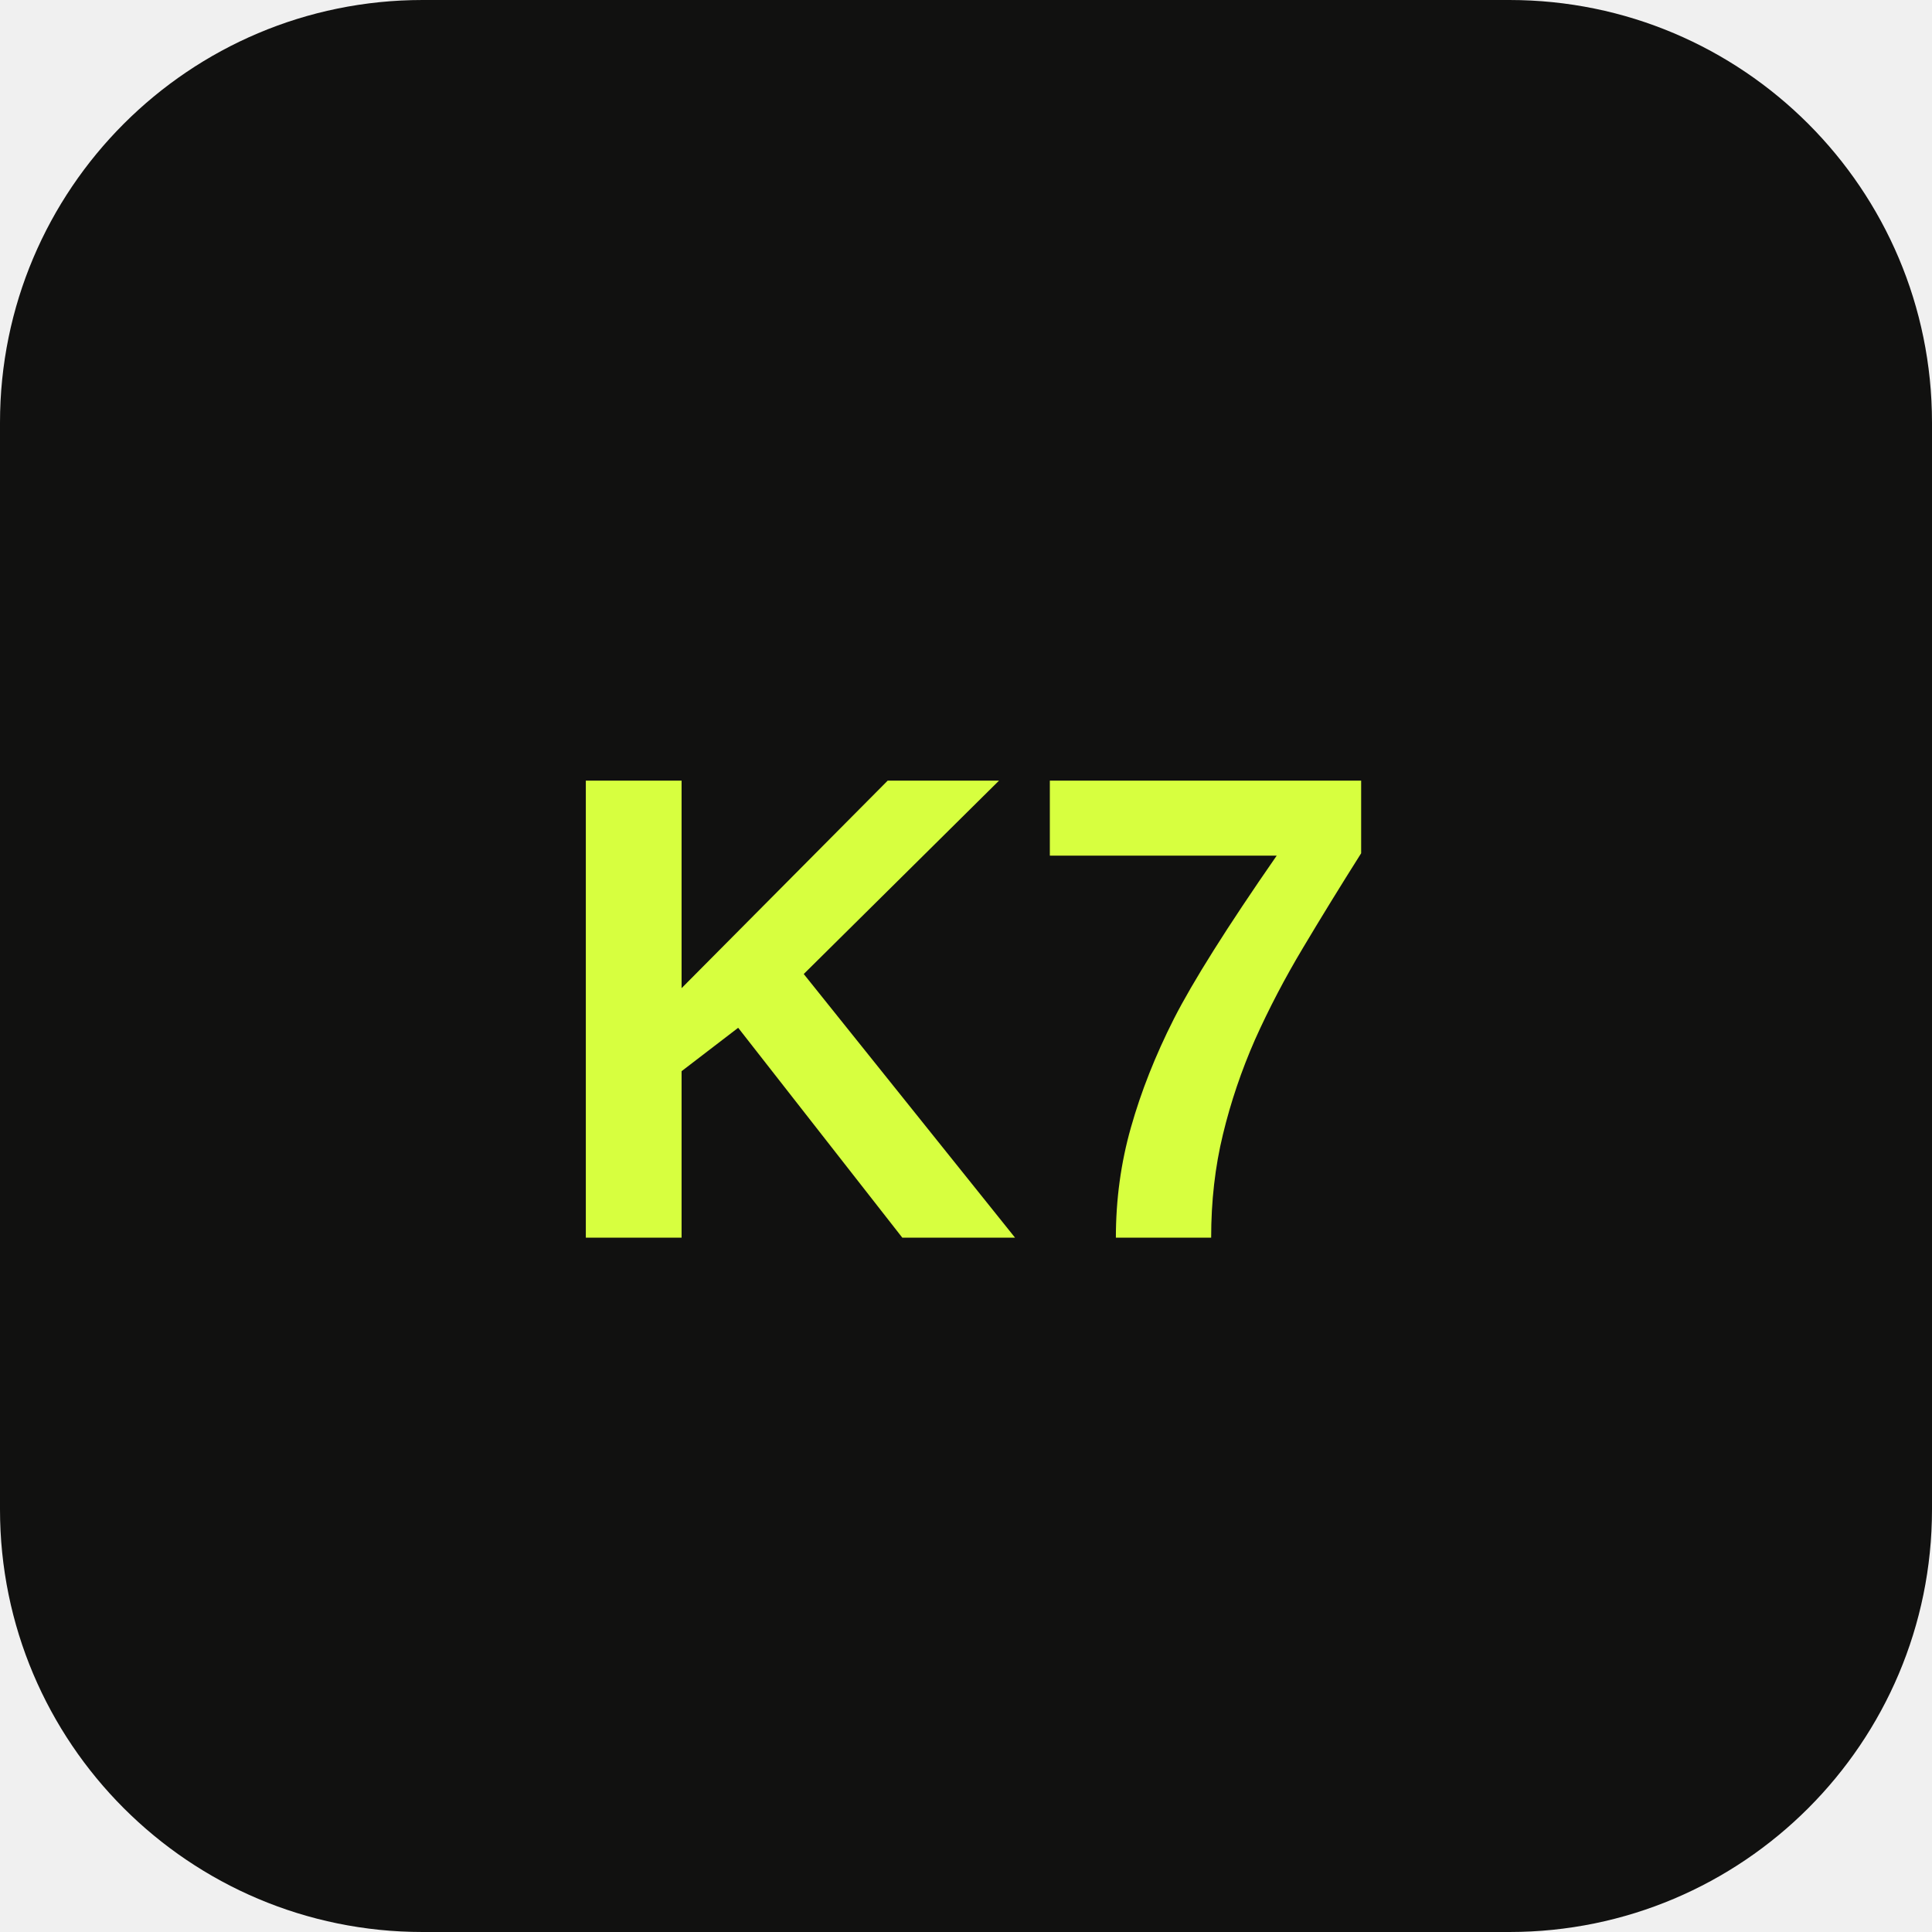
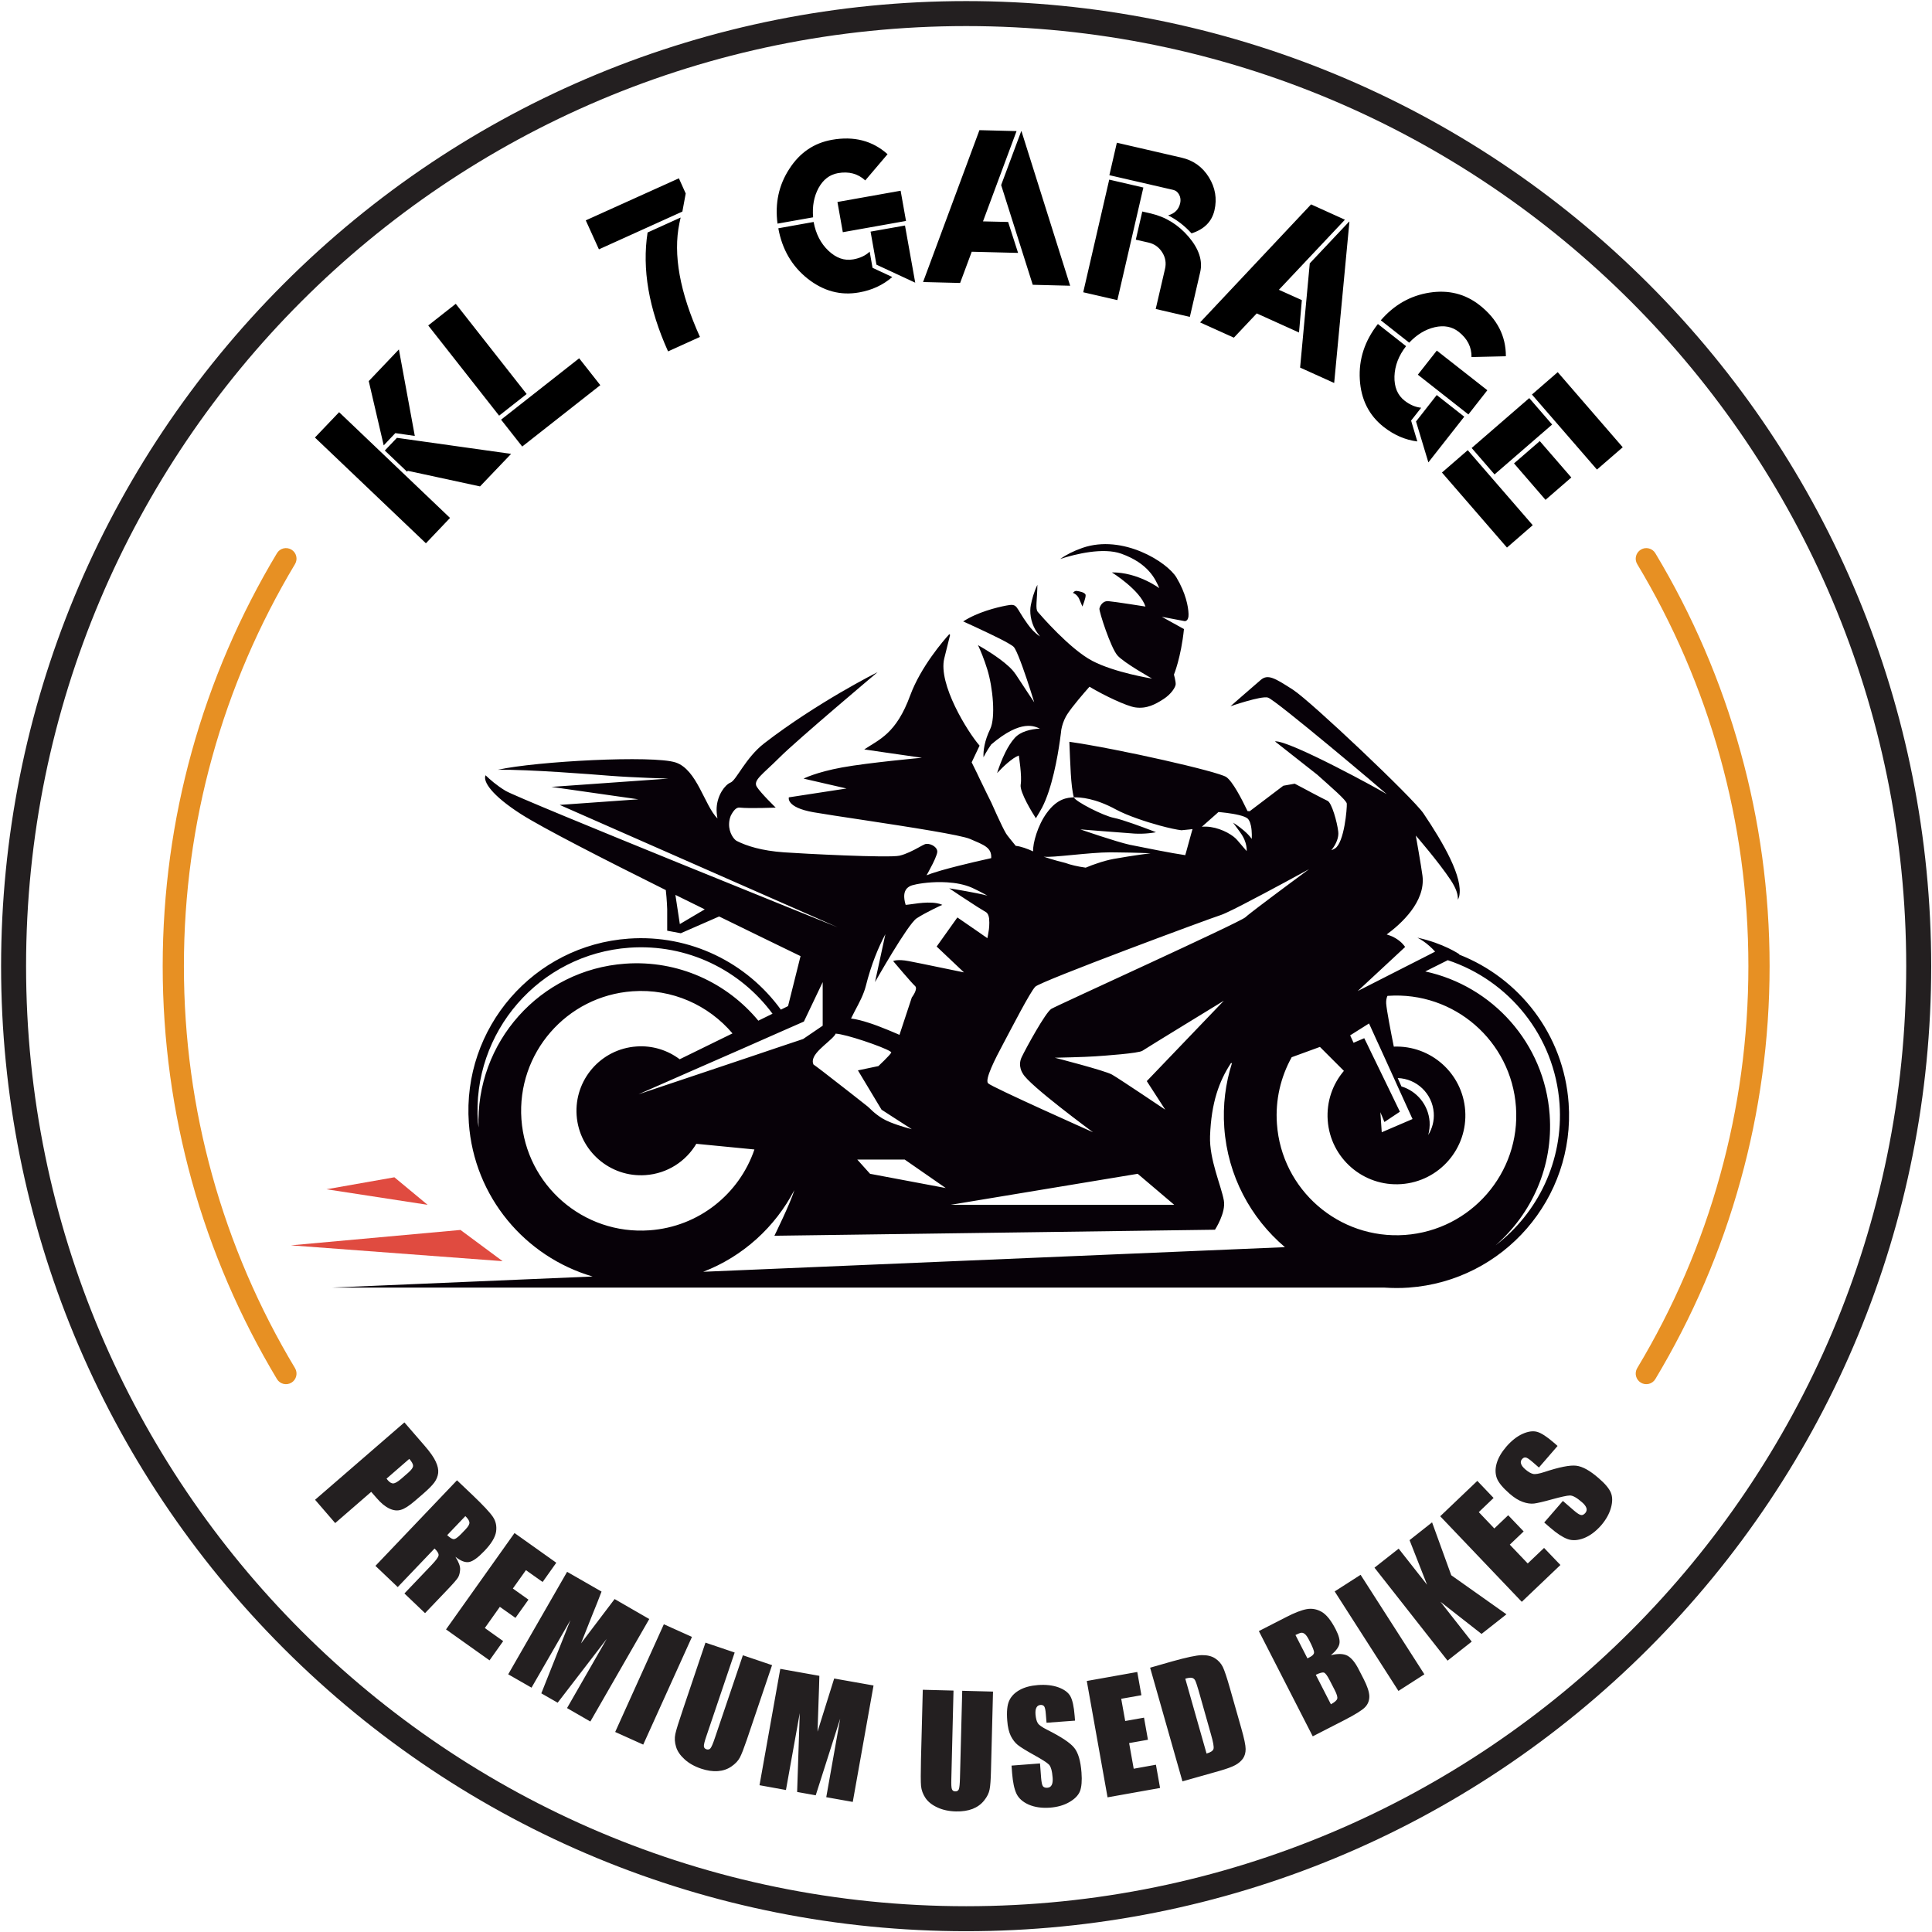
- <svg xmlns="http://www.w3.org/2000/svg" viewBox="0 0 64 64">
-   <rect width="64" height="64" rx="14" fill="#111110" />
-   <text x="32" y="41" font-family="Arial, sans-serif" font-weight="700" font-size="22" fill="#D7FF3F" text-anchor="middle">K7</text>
+ <svg xmlns="http://www.w3.org/2000/svg" x="0" y="0" width="2660" height="2660" viewBox="0 0 2660 2660" version="1.1" style="display: block;margin-left: auto;margin-right: auto;">
+   <defs>
+     <clipPath id="c_1">
+       <path d="M0,0H2660V2660H0Z" />
+     </clipPath>
+     <style>
+ 
+ .g0{fill:#231F20;}
+ .g1{fill:#E79023;}
+ .g2{fill:#000;}
+ .g3{fill:#E04B40;}
+ .g4{fill:#070108;}
+ 
+ </style>
+   </defs>
+   <path d="M0 0V2660H2660V0Z" fill="#FFFFFF" stroke="none" />
+   <g clip-path="url(#c_1)">
+     <path d="M415 2245.4c234.2 234.2 557.8 379.1 915.2 379.1c357.4 0 681-144.9 915.2-379.1c234.2-234.2 379.1-557.8 379.1-915.2c0-357.4-144.9-681-379.1-915.2C2011.2 180.8 1687.6 35.9 1330.2 35.9C972.8 35.9 649.2 180.8 415 415C180.8 649.2 35.9 972.8 35.9 1330.2c0 357.4 144.9 681 379.1 915.2Zm915.2 413.5c-353.6 0-689.5-139.2-939.5-389.2c-250-250-389.2-585.9-389.2-939.5c.1-353.6 139.2-689.5 389.2-939.5c250-250 585.9-389.2 939.5-389.2c353.6 0 689.5 139.2 939.5 389.2c250 250 389.2 585.9 389.2 939.5c0 353.6-139.2 689.5-389.2 939.5c-250 250-585.9 389.2-939.5 389.2Z" class="g0" />
+     <path d="M2279.1 1898.7c-4.1 6.9-13.1 9.1-19.9 5c-6.9-4.1-9.2-13.1-5.1-20c49.4-82.2 88.2-171.5 114.3-266.1c25.3-91.4 38.8-187.7 38.8-287.4c0-99.7-13.5-196.1-38.8-287.4c-26.1-94.6-64.9-183.9-114.3-266.2c-4.1-6.8-1.8-15.8 5.1-19.9c6.8-4.1 15.8-1.9 19.9 5c50.7 84.4 90.5 176.2 117.3 273.3c26.1 94.1 40 193.1 40 295.2c0 102.1-13.9 201.1-40 295.1c-26.8 97.2-66.6 188.9-117.3 273.4Z" class="g1" />
+     <path d="M381.3 761.7c4.1-6.9 13-9.1 19.9-5c6.9 4.1 9.1 13.1 5 19.9c-49.3 82.3-88.1 171.6-114.2 266.2c-25.3 91.4-38.8 187.7-38.8 287.4c0 99.7 13.5 196 38.8 287.4c26.1 94.5 64.8 183.9 114.2 266.1c4.1 6.9 1.9 15.9-5 20c-6.9 4.1-15.8 1.9-19.9-5c-50.7-84.5-90.5-176.3-117.4-273.4c-26-94-39.9-193-39.9-295.1c0-102.1 13.9-201.1 39.9-295.1c26.9-97.2 66.7-188.9 117.4-273.4Z" class="g1" />
+     <path d="M529.8 620.3l16.7-17.5l157.2 22.1l-42.8 44.8l-99.4-21.5l-1.1 1.2ZM586.4 748L433.6 602.4l33.3-34.9L619.6 713.1ZM571.1 600.2l-26.8-3.9l-16 16.9l-20.6-88.5l41.5-43.6Zm116.1-27.9L589.6 448.1l37.9-29.8l97.6 124.2Zm2.7 5.5l107.5-84.5l29.1 37L719 614.8ZM939.5 291.3l-114.9 52l-18.1-39.9l128.2-57.9l9.4 20.9Zm-47.9 28.8l45.5-20.6l-1.7 7.9c-8.9 42.8 .5 95 28.3 156.5l-43.9 19.9c-26.6-58.9-36-113.5-28.2-163.7Zm315.1 44.3l-8.1-45.5l47.4-8.4l14.1 78.7Zm40.7-60.2l-87 15.5l-7.4-41.6l87-15.5Zm-56.1-55.8c-10.1-9.3-22.6-12.7-37.7-10c-11.3 2-20.2 8.8-26.6 20.4c-6.3 11.7-8.8 25.1-7.5 40.4l-49 8.7c-3.7-27.9 1.7-53 16.2-75.3c14.3-22.3 33.9-35.7 58.7-40.1c30.3-5.4 55.9 1.2 76.6 19.8Zm-71.1 57.2c3 16.3 9.8 29.6 20.4 39.6c10.7 10.1 22 14.1 34.2 11.9c9.2-1.6 16.8-5.2 22.6-10.6l3.9 22.2l27.2 12.7c-12.7 11-27.9 18.1-45.6 21.2c-25.6 4.6-49.2-1.8-71-19c-21.6-17.2-35.1-40.3-40.3-69.3ZM1406 180.7h.4l67 212.7l-51.5-1.3l-43.5-137.3Zm-68.1 165.9l-16 43l-51-1.3l77.6-209.1l51.1 1.3l-46.2 124.3l34.6 .8l13.7 42.6Zm246.6-52.7c20.6 4.8 38 15.6 52.2 32.3c14.1 16.7 19.3 32.8 15.8 48.2l-14.3 61.9l-47-10.9l12.8-55.2c1.9-8.1 .6-15.7-3.8-22.7c-4.5-7.1-10.7-11.6-18.8-13.5l-17.6-4l8.9-38.8Zm-93.1 108.5l35.8-155.1l47 10.9l-35.8 155Zm149.1-81.1c-9.4-10.4-20.2-18.7-32.2-24.8c9.1-2.5 14.6-8.1 16.6-16.8c.9-4.1 .5-8-1.4-11.6c-1.9-3.6-4.6-5.8-8-6.6l-88.1-20.3l10.3-44.7l89.2 20.6c16.3 3.8 28.8 12.8 37.6 27.1c8.7 14.2 11.3 29.3 7.6 45.3c-3.6 15.6-14.1 26.2-31.6 31.8Zm217-16.2l.4 .1l-21 222.1L1790 506.1l13.3-143.5ZM1730.3 431.5l-31.5 33.4l-46.5-21l152.8-162.5l46.6 21.1L1760.8 399l31.6 14.2l-3.9 44.6Zm219.3 148.8l28.5-36.4l37.9 29.8l-49.4 62.9Zm72.1-9.7l-69.6-54.7l26.1-33.2l69.6 54.6Zm4.3-79c.2-13.8-5.7-25.4-17.7-34.8c-9.1-7.1-20.1-9.2-32.9-6.3c-13 3-24.6 10.1-35.2 21.3L1901.1 441c18.4-21.3 40.8-34 67-38.1c26.2-4.1 49.2 1.7 69 17.2c24.2 19 36.3 42.5 36.2 70.4Zm-90.1-15c-10.2 13-15.5 26.9-16 41.6c-.4 14.6 4.2 25.8 13.9 33.4c7.4 5.8 15.1 9 22.9 9.8l-13.9 17.7l8.6 28.7c-16.6-2.1-32-8.8-46.2-19.9c-20.4-16-31.4-37.9-33-65.6c-1.6-27.6 6.7-53 24.9-76.2Zm90.3 140.2l79.3-68.7l31.5 36.4l-79.3 68.7Zm93.8-9.5l43.4 50.1l-35.5 30.8L2084.5 638Zm-99.2 12.5l89.5 103.3l-35.5 30.8l-89.5-103.3Zm123.9-107.4l89.5 103.4l-35.5 30.7l-89.5-103.3Z" class="g2" />
+     <path d="M556.8 1958.4l27.9 32.2c7.5 8.7 12.7 16 15.3 21.9c2.7 5.8 3.8 11 3.3 15.6c-.6 4.6-2.3 8.9-5.3 13c-2.9 4-8.2 9.3-15.9 16l-10.7 9.2c-7.9 6.8-14.3 11-19.3 12.4c-5 1.6-10.3 1-16-1.7c-5.6-2.6-11.5-7.4-17.5-14.4l-7.5-8.6l-49.6 43l-27.7-32.1Zm6.7 50.2l-31.3 27.2c.7 .9 1.4 1.7 1.9 2.4c2.6 2.9 5.1 4.3 7.5 4.2c2.4-.2 5.9-2.2 10.5-6.1l10.1-8.8c4.2-3.7 6.4-6.7 6.5-9.1c.2-2.4-1.6-5.7-5.2-9.8Zm65.7 29.5l21.7 20.6c14.4 13.8 23.7 23.7 27.7 29.7c4.1 6 5.5 12.8 4.4 20.5c-1.2 7.6-6.5 16.5-16.1 26.5c-8.7 9.1-15.7 14.2-21 15.2c-5.3 1-11.6-1.4-18.9-7.2c4.6 7.3 6.8 13.2 6.5 17.7c-.3 4.5-1.3 8.1-2.8 10.7c-1.5 2.6-6.7 8.6-15.8 18.1L585.2 2221l-28.4-27.1l37.4-39.2c6-6.3 9.2-10.6 9.6-13.1c.5-2.4-1.4-5.6-5.5-9.6l-50.7 53.1l-30.7-29.2Zm11.5 49.3l-25 26.2c3.4 3.3 6.3 5.1 8.5 5.5c2.3 .3 5.9-2.1 10.9-7.3l6.2-6.5c3.5-3.7 5.2-6.8 5-9.2c-.2-2.4-2.1-5.3-5.6-8.7Zm67.7 23.3l57.5 40.9l-18.8 26.5l-23-16.3l-18 25.3l21.5 15.3l-17.9 25.1l-21.5-15.2l-20.7 29.2l25.3 18L674 2286l-59.9-42.6Zm185.5 118.4l-81.1 141.1l-32.1-18.5l54.7-95.3l-67.6 87.9l-22.5-12.9l40.1-100.8l-53.6 93l-32.1-18.4l81.1-141.1l47.4 27.2c-3.5 9.3-7.8 20.2-12.9 32.6l-15.4 38.8l46.3-61.1Zm58.8 24.6L885.6 2402L847 2384.6l67-148.3Zm110.3 38.9l-34.9 103.1c-4 11.6-7.1 19.7-9.5 24.2c-2.4 4.5-6.3 8.6-11.7 12.3c-5.4 3.7-11.6 5.8-18.6 6.3c-7 .5-14.7-.6-23-3.4c-9.2-3.1-16.8-7.4-22.7-12.8c-6.1-5.5-10-11.2-11.8-17.3c-1.9-6.1-2.2-11.9-1-17.6c1.2-5.6 4.8-17.2 10.7-34.5l30.8-91.3l40.2 13.6l-39.1 115.6c-2.3 6.7-3.4 11.2-3.3 13.3c.1 2.1 1.2 3.5 3.4 4.3c2.5 .8 4.4 .3 5.8-1.5c1.4-1.8 3.5-6.6 6-14.2l38.5-113.7Zm139.7 28l-28.6 160.3l-36.5-6.5l19.2-108.2l-33.7 105.6l-25.6-4.6l3.6-108.5l-19 105.8l-36.4-6.6l28.6-160.2l53.8 9.6c-.2 10-.6 21.7-1.1 35.1l-1.4 41.7l22.9-73.1Zm164.5 8.4l-2.8 108.8c-.3 12.3-.9 21-1.9 25.9c-.9 5-3.4 10.1-7.5 15.2c-4.1 5.2-9.4 9-15.9 11.6c-6.5 2.5-14.2 3.7-22.9 3.5c-9.7-.2-18.3-2.1-25.6-5.5c-7.4-3.4-12.8-7.7-16.4-13c-3.5-5.2-5.5-10.7-6.1-16.5c-.5-5.7-.5-17.8-.1-36.1l2.5-96.4l42.3 1.1l-3 122.1c-.2 7.1 0 11.6 .8 13.6c.7 2 2.2 3 4.5 3.1c2.6 .1 4.3-1 5.1-3.1c.8-2.2 1.3-7.3 1.5-15.4l3.1-120Zm112.9 40l-39.2 2.9l-1-12c-.4-5.6-1.2-9.1-2.3-10.6c-1.1-1.4-2.8-2.1-5.1-1.9c-2.5 .2-4.4 1.4-5.5 3.6c-1.2 2.1-1.6 5.3-1.3 9.5c.5 5.4 1.5 9.4 3.2 12c1.6 2.6 5.9 5.6 12.7 9c19.5 9.8 32 18.1 37.4 24.9c5.5 6.7 8.8 18.1 10 33.9c.9 11.6 .1 20.2-2.1 25.9c-2.3 5.7-7.2 10.7-14.7 15c-7.4 4.3-16.3 6.8-26.5 7.6c-11.3 .8-21.1-.6-29.4-4.2c-8.3-3.7-13.9-8.8-16.9-15.2c-3-6.4-4.9-15.7-5.9-27.9l-.8-10.6l39.2-3l1.5 19.8c.5 6 1.3 9.9 2.5 11.6c1.3 1.6 3.3 2.3 6.1 2.1c2.8-.2 4.8-1.4 6-3.8c1.2-2.3 1.6-5.6 1.3-9.9c-.7-9.6-2.5-15.7-5.3-18.4c-2.9-2.8-9.9-7.2-20.9-13.3c-11-6.1-18.3-10.7-21.9-13.6c-3.6-2.9-6.8-7-9.5-12.3c-2.6-5.4-4.3-12.4-4.9-21c-1-12.4-.1-21.7 2.7-27.6c2.7-6 7.5-10.9 14.3-14.7c6.8-3.8 15.2-6 25.2-6.8c11-.8 20.4 .3 28.4 3.2c8 3 13.4 7 16.3 12.2c2.9 5.2 4.9 14.2 5.9 27.1Zm16.2-54.6l69.5-12.4l5.7 32l-27.8 4.9l5.5 30.6l25.9-4.6l5.4 30.4l-25.9 4.6l6.3 35.3l30.6-5.5l5.7 32l-72.3 12.9Zm87.2-18.3l30.4-8.7c19.7-5.5 33.2-8.4 40.7-8.6c7.4-.1 13.5 1.3 18.3 4.4c4.8 3.1 8.3 7.1 10.7 11.9c2.3 4.8 5.6 14.6 9.8 29.4l15.6 54.9c4 14 6 23.6 6 28.7c0 5.1-1.2 9.5-3.7 13.1c-2.6 3.6-6.1 6.6-10.7 9.1c-4.5 2.4-11.6 5-21.3 7.8l-51.3 14.5Zm48.4 15.1l29.3 103.1c5.7-1.6 8.9-3.8 9.6-6.5c.7-2.8-.5-9.4-3.5-19.8l-17.2-60.9c-2.1-7.1-3.6-11.6-4.6-13.5c-1-1.9-2.4-3-4.3-3.5c-1.9-.5-5-.1-9.3 1.1Zm101.3-65.5l37.5-19.2c11.8-6.1 21.2-9.7 28.3-11c7-1.3 13.9-.1 20.5 3.6c6.7 3.8 13.2 11.9 19.6 24.4c4.3 8.4 6 15 5 19.7c-.9 4.7-4.8 9.9-11.7 15.7c9.7-2.4 17.3-2.2 22.8 .7c5.4 3 10.6 9.2 15.4 18.7l6.9 13.4c5 9.8 7.6 17.6 7.8 23.5c.1 5.8-1.7 10.9-5.7 15.1c-4 4.3-13.6 10.2-28.7 18l-43.5 22.3Zm50.4 5.4l16.5 32.2c1.5-.8 2.7-1.5 3.6-1.9c3.6-1.9 5.5-4 5.5-6.3c.1-2.3-2.1-7.8-6.5-16.4c-2.3-4.5-4.3-7.5-6.1-8.9c-1.7-1.4-3.4-2-5-1.8c-1.5 .2-4.2 1.2-8 3.1Zm28 54.8l20.8 40.6c5.1-2.8 8-5.3 8.7-7.6c.7-2.2-.5-6.3-3.5-12.1l-7-13.6c-3.2-6.2-5.7-9.6-7.7-10.3c-1.9-.7-5.7 .3-11.3 3Zm61.7-137.7l87.8 137l-35.7 22.9l-87.8-137Zm98.4-72.2l26.4 72.8l76 53.8l-34.3 27l-56.6-44.3l43.1 54.9l-33.3 26.2l-100.6-128l33.3-26.2l39.1 49.7l-24.1-61.4Zm11.2-8.4l51.1-48.7l22.4 23.5l-20.4 19.5l21.4 22.5l19.1-18.2l21.3 22.3l-19.1 18.2l24.7 25.9l22.5-21.4l22.5 23.5l-53.2 50.7Zm161.6-96.8l-25.7 29.7l-9.1-7.9c-4.3-3.7-7.3-5.7-9.1-5.9c-1.9-.3-3.5 .5-5 2.2c-1.7 1.9-2.2 4.1-1.4 6.4c.7 2.4 2.6 4.9 5.8 7.7c4.1 3.5 7.7 5.6 10.7 6.3c3 .7 8.1-.2 15.3-2.5c20.8-6.9 35.5-9.8 44.1-8.8c8.7 1 19 6.7 31 17.2c8.8 7.5 14.3 14.2 16.7 19.8c2.4 5.7 2.5 12.6 .2 20.9c-2.3 8.3-6.8 16.4-13.5 24.2c-7.5 8.5-15.4 14.4-23.9 17.7c-8.5 3.2-16 3.6-22.6 1.1c-6.7-2.5-14.6-7.7-23.8-15.7l-8.1-7l25.7-29.7l15 13c4.6 4 7.9 6.1 10 6.4c2 .4 3.9-.6 5.8-2.7c1.8-2.1 2.4-4.4 1.6-6.9c-.8-2.5-2.8-5.2-6.1-8c-7.2-6.3-12.8-9.4-16.7-9.3c-4 .1-12.1 1.9-24.2 5.2c-12.1 3.4-20.5 5.3-25.1 5.9c-4.6 .5-9.8-.2-15.4-2.2c-5.7-2-11.8-5.7-18.3-11.4c-9.4-8.2-15.3-15.3-17.6-21.5c-2.2-6.2-2.3-13-.1-20.5c2.2-7.5 6.6-15 13.1-22.6c7.2-8.3 14.7-14.2 22.4-17.7c7.8-3.5 14.5-4.4 20.2-2.8c5.7 1.6 13.5 6.7 23.2 15.1Z" class="g0" />
+     <path d="M634 1693.4l-233.5 21.2L692 1736.4Z" class="g3" />
+     <path d="M588.7 1658.8l-139.2-21.4l93.5-16.5Z" class="g3" />
+     <path d="M2159.7 1518.9c-6.7-94.6-68-172.4-150.9-204.7c.4-.2 .6-.3 .6-.3c0 0-22-15.2-57.9-22.9c5.3 2.7 10.9 6.4 16.5 11.4c2.6 2.3 5.3 4.9 7.9 7.8l-9.3 4.8l-35.6 18.1l-61.7 31.4l33.9-31.5l24-22.3l7.4-6.9c0 0-1.6-2.5-4.8-5.7c-2.8-2.7-6.9-5.9-12.6-8.6c-1.8-.8-3.7-1.5-5.8-2.2c-.7-.2-1.3-.5-2.1-.7c0 0-.1 0-.1 0c19.6-14.4 53.7-45 49.3-80.7c-1.6-12.7-9.2-55.5-9.2-55.5c0 0 31.3 36.1 47.9 61.1c7.9 11.9 10.4 20.6 10 27.2c.8-1.5 1.4-2.9 1.8-4.4c5.9-25.9-21.8-73.8-49.3-114.6c-14.4-21.1-154.5-153.8-179.4-170c-25.1-16.1-34.8-22.2-44.8-13.3c-10.1 8.6-41.4 36-41.4 36c0 0 42.1-14.6 51.5-12c9.7 2.3 161.7 130.8 163.7 133c-5.1-3.7-134.2-74.6-154-72.7l58.3 45.9c18.2 16.4 40.4 35.2 40.7 39.9c.4 6.2-3.4 53.5-16.3 61.7c-1.3 .8-3 1.6-5 2.4c7-8.7 10.5-18 9.5-25.7c-1.5-13-8.9-39.6-14.7-42.3c-2.6-1.1-12.1-6.1-21.8-11.2c-4.7-2.5-9.5-5.1-13.5-7.2c-5.8-3-9.9-5.2-9.9-5.2l-15.7 2.8l-46.3 35.1c-.8-.1-1.9-.2-3-.2c-8.2-17.2-20.6-41-29.3-46.9c-11.2-7.5-145.9-38.3-216-48.5c1.3 29.7 1.9 61.2 6.2 76.5c9.1-.2 29.4 1.1 58.1 16.8c7.8 4.2 18.2 8.5 29.3 12.4c10.3 3.7 21.2 7 31.1 9.7c12.5 3.4 23.4 5.7 29.6 6.4c.5 .1 1 .2 1.4 .2c-.4 0-.9-.1-1.4-.2c9.3-.8 15.3-1.6 15.3-1.6c0 0-.7 2.4-1.8 6.2c-2 7.4-5.5 20-8.1 29.4c.2-.8 .4-1.7 .4-2.7c-.1 .9-.2 1.8-.4 2.7c0 .1 0 .2-.1 .3c-17.2-2.4-57.6-10.5-74.3-13.9c-.6-.1-1.3-.2-2.1-.4c-19.1-4.2-68.1-21.2-68.1-21.2c0 0 61.2 4.9 74.6 5.8c7.1 .4 13.7 .1 18.9-.4c6.5-.6 10.7-1.5 10.7-1.5c0 0-.8-.3-2.1-.8c-.9-.4-2-.8-3.3-1.3c-12-4.6-40.6-15.3-52.4-17.6c-15-2.9-53.5-22.8-55.3-28.3c-9.1 .4-22.8 1.5-37.3 21.5c-12.6 17.1-19.4 42.2-18.8 52.9c-7.6-3.5-16.9-7-23.9-7.6c-6.3-7.8-11.5-14-13.3-16.9c-5.6-9.1-20.5-43-20.5-43c0 0-10.7-21.4-16-32.7c-2.3-4.9-4.6-9.8-6.6-13.7c-2.5-5.1-4.3-8.7-4.3-8.7l10.9-23c-16.7-19.1-57.3-84.9-48.6-120.2c4.9-19.7 7-28.4 8-32.2c-.4-.4-.7-.8-1.1-1.1c-7.8 8.6-39.2 44.8-53.8 84.3c-19.2 52.5-42.4 60.6-63.3 74.4c0 0 51.6 7.6 79.4 11.5c0 0-73.6 6.7-109.8 13.3c-36.1 6.6-53.1 15.4-53.1 15.4l59.1 13.6l-79.4 12.2c0 0-4.5 13.7 33.8 20.5c26 4.6 107 16 162.5 25.5c26.3 4.5 47 8.6 53.2 11.3c19.2 8.3 30 11.7 29.1 26.4c0 0-39.6 8.6-68 16.7c-1.7 .5-3.4 1-5 1.5c-6.3 1.9-11.9 3.7-16 5.4c0 0 4.5-7.9 8.6-16.1c1-2.1 2-4.2 2.9-6.2c1.6-3.8 2.9-7.2 3.2-9.3c.6-4.2-2.7-7.7-6.7-9.8c-3.5-1.8-7.6-2.4-10.2-1.4c-3.9 1.5-11.9 6.7-21.3 10.9c-4.4 2-9 3.8-13.7 4.9c-14.7 3.4-134.3-2.8-159.2-4.6c-30.8-2.2-51.4-8.8-65-15.7c-3.7-1.9-10.8-11-10.5-23.4c.1-3.5 .7-7.2 2.2-11c3.4-6.9 7.6-12.1 12.3-11.5c13.6 1.5 49.7 0 49.7 0c0 0-20.3-19.6-26-28.6c-5.6-9.1 7.9-17 31.6-40.7c23.8-23.8 134.7-117.2 134.7-117.2c0 0-21 10.5-51.2 28.1c-29.8 17.5-68.7 41.9-104.9 69.9c-25.5 19.7-38.4 50.8-46.3 54c-7.9 3.2-18.1 17.2-19.2 34.5c-.3 4.6 .2 9.8 1.1 15c-17.9-17.9-28.1-67.3-57.5-77.1c-30.9-10.2-191.2-1.8-244.8 10c43.6-.5 128.2 6.2 154.3 8.3c32.2 2.5 80.4 3.9 80.4 3.9l-161 11.4l119.7 17.1l-108.3 7.7l382.7 168.5c0 0-437-176-457.1-187.8c-12.2-7.3-21.9-15.9-27.7-21.5c-3.9 8.8 9 28 49 53.6c30 19.1 114 62.1 199.2 104.5c1.5 13.2 1.9 26.2 1.9 26.2v29.7l18.7 3.5l52.8-23.1c44.3 21.7 84.5 41.2 112.1 54.6l-17.2 68.8l-9.9 4.9c-46.6-64.3-124.3-103.8-209.4-97.8c-130.9 9.2-229.5 122.9-220.2 253.8c7.2 102 77.7 184.3 170.4 211.4l-359.5 15.3H1906.3c10.9 .7 21.9 .8 33.1 0c130.9-9.3 229.6-123 220.3-253.9ZM936 1272.3v0l-6.1-40.2c13.6 6.7 27.1 13.4 40.4 19.9Zm942.3 157.1v0l-14.7 6.3l-4.7-10.2l26-16.4l10.3 22.7l5.4 11.7l11 24.2l7.6 16.7l4.5 10l19.8 43.5l1.3 2.8l-42.4 18.2l-.2-2.9l-1.7-24.7l5.6 13.5l21.3-14.2l-17.9-37l-3.2-6.6l-6.7-13.8l-12.4-25.5l-4.9-10.2Zm90 114.9v0c-1.7-23.3-17.7-42.1-38.8-48.5l-5.1-11.5c26 .8 47.7 21.2 49.6 47.8c.8 11.1-2.1 21.7-7.6 30.6c1.6-5.9 2.3-12 1.9-18.4Zm-819.1-118.9v0c.5-.7 1-1.3 1.3-2.3c1.8 .1 4.2 .5 6.9 1c22.1 4.4 71 22 69.7 25.1c-1.7 3.6-17.7 18.6-17.7 18.6l-28.2 5.9l32.5 54.1l15.9 10.3l25.8 16.6c0 0-16.2-4.1-29.5-9.5c-4.2-1.7-8.2-3.6-11.3-5.5c-12.3-7.8-16.1-13.1-19.9-16.2c-2.8-2.3-40.6-32-61.3-47.9c-7.3-5.6-12.5-9.5-13.2-9.7c-7.1-13.7 20.5-29.5 29-40.5Zm505.5-287.1v0l19.7-17.4l3.2-2.9c0 0 1.2 .1 3.1 .3c.3 0 .7 .1 1.1 .1c7.4 .7 23.3 2.7 31.8 6.2c1.8 .8 3.3 1.6 4.3 2.5c.6 .6 1.1 1.3 1.6 2.1c1.3 2.1 2.2 4.8 2.8 7.7c1.8 8.4 1.1 18.1 1.1 18.1c-3-4.3-7.1-8.3-11.1-11.7c-7.5-6.4-14.6-10.7-14.6-10.7l10 13.6v.1c10.1 13.6 8.7 25.5 8.7 25.5c0 0-5.3-6.2-13-15.2c-1.3-1.5-3-3.1-4.9-4.6c-10-7.8-27.8-15.3-43.8-13.7Zm69.1 117.2v0c-4.6 3.6-7.9 6.2-9.1 7.4c-7.6 7.1-259.1 121.2-267.2 126.1c-8.1 5-34.8 53.9-40.8 66.4c-6 12.4 1.6 22.8 1.6 22.8c8.1 15.7 96.6 80.7 96.6 80.7c0 0-139.8-62.3-144.5-67.4c-4.8-5.2 9.6-33.5 21.2-55.1c11.6-21.7 36.6-70.5 43.8-77.9c7.1-7.5 241.6-94.4 255.5-98.7c2.9-.9 9.6-4 18.5-8.4c3.6-1.9 7.7-3.9 12-6.1c36.4-18.7 90.9-48.6 90.9-48.6c0 0-44.5 32.8-70.3 52.5c-3 2.3-5.8 4.4-8.2 6.3Zm-540.9 341v0h62.7l56.5 39.2l-104.2-19.6l-17.6-19.6Zm383.5 19.6v0l50.3 42.7H1308.8Zm37.9-88.3v0c0 0-63.6-42.8-73.3-48.3c-9.6-5.5-78.7-23.2-78.7-23.2c0 0 42.1-.9 55.3-1.9c13.3-.9 60.4-4.2 65.3-7.7c4.9-3.4 112.1-68.9 112.1-68.9l-106.1 110.7Zm26.7-347v0c-.1 .4-.2 .8-.3 1.1c.1-.3 .2-.7 .3-1.1Zm-193.7-1.3v0c10.6 1.7 63.1-6 91.2-6c3 0 6 0 8.9 .1c25.3 .2 46.8 1.2 46.8 1.2c0 0-22 2.6-51.1 7.8c-7.4 1.4-15 3.5-22.2 6c-5 1.6-9.8 3.4-14.3 5.3c-.6 .2-1.2 .5-1.8 .7c-11.4-1.6-20.9-3.9-27.1-6.2c-.3-.1-.6-.2-.9-.3c-16-3.9-27.9-7.9-29.8-8.6Zm-181.5 39.4v0c5.5-1.7 22-4.7 40.6-4.4c2.5 0 5.1 .1 7.6 .3c11.8 .7 24 2.9 34.6 7.6c6.5 3 13.6 6.6 20.9 10.7c-15.5-4-46.4-9.1-51.8-9.9c-.5-.1-.9-.2-.9-.2c0 0 .5 .3 1.2 .8c4.7 3.2 23.7 15.9 37.2 24.5c5.4 3.4 9.9 6.2 12.2 7.5c2.5 1.4 3.8 4.6 4.4 8.5c.2 1.9 .3 3.9 .3 6c0 3-.2 6-.5 8.9c-.1 .7-.2 1.3-.3 2c-.8 5.9-1.9 10.5-1.9 10.5l-12.2-8.5l-1-.7l-2.9-2l-14.8-10.2l-10.3-7.1h-.1l-28.5 40l37.6 35.6c-3.6-.6-60.2-12.6-75.9-15.5c-16-3.1-21.6-.1-21.6-.1c0 0 25.5 30.3 30.1 34.3c4.7 4-4.4 15.8-4.4 15.8l-17 51.5c0 0-27.2-12.1-43.9-17.1c-5.6-1.8-15-4.5-22.8-5.4c6.6-13.6 13.3-24.3 17.6-36.1c1-2.7 2-5.5 2.7-8.4c7.6-30.4 17.6-54 27-71.6l-14.3 66c0 0 45-79.6 57.3-87.8c12.3-8.1 35.2-18.6 35.4-18.6c-2.4-1.1-5.2-1.9-8-2.3c-15.7-2.7-36.2 2.2-42.5 2.3c-1.7-5.7-2.2-10.1-1.9-13.8c.3-3.8 1.7-6.7 3.7-8.9c1.9-1.9 4.2-3.3 7.1-4.2Zm-149 187.6v0l25.9-54.3v60l-26.9 18.3l-6.2 2.1l-12 4l-18.5 6.2l-38.8 13.1l-73.6 24.7l-77.6 26l73.2-32.2l71-31.1l36.7-16.2l18.6-8.2l11.6-5.1ZM658.9 1552.3v0c-.3-2.4-.7-4.7-.9-7.1c-8.8-124 84.6-231.6 208.6-240.4c79.8-5.6 152.7 31 197 90.9l-19.5 9.6c-43.3-52.3-110.3-83.7-183.2-78.5c-117.6 8.3-206.5 108.6-202 225.5Zm59-11.3v0c-6.4-90.9 62.1-169.8 153-176.2c54.5-3.9 104.7 19.2 137.6 58l-72.7 35.6c-16.5-12.4-37.3-19.2-59.5-17.6c-49 3.4-85.8 45.9-82.4 94.8c3.5 48.9 46 85.8 94.9 82.3c30.1-2.1 55.6-19 69.9-43.1l80 7.8c-20.7 60.9-76.3 106.5-144.5 111.3c-90.9 6.5-169.8-62-176.3-152.9Zm250.3 210v0c54.6-21 99.1-61.6 125.5-112.5c-5.5 18.3-27.5 62.9-27.5 62.9l606.6-8.3c0 0 15.3-23.4 12.2-40.3c-3.7-20.6-20.1-56.3-19-88.5c1.7-46.6 12.6-75.9 28.8-100.6h1.4c-8.9 27.9-12.8 57.8-10.6 88.8c4.7 66.5 36.4 124.6 83.5 164.6Zm966.1-50.7v0c-90.9 6.4-169.8-62.1-176.2-152.9c-2.4-33.2 5.3-64.8 20.3-91.8l38.9-14.2l33 33c-15.5 18.2-24.1 42.2-22.3 68c3.7 52.3 49.1 91.6 101.3 87.9c52.3-3.7 91.7-49 88-101.3c-3.6-51.2-47.3-90-98.3-88c-4.1-20.5-9.8-49.8-10.5-59.5c-.2-3.9 .4-7.3 1.7-10.3c.3 0 .5-.1 .8-.1c90.9-6.4 169.8 62.1 176.2 153c6.5 90.8-62 169.7-152.9 176.2Zm124.8 14.3v0c49.8-43.4 79.6-108.6 74.5-179.6c-7-98.9-79-177.6-171.3-197.5c10.6-5.3 22-11 31-15.5c84 27.8 147.2 104 153.9 197.8c5.5 78.5-29.9 150.3-88.1 194.8Z" class="g4" />
+     <path d="M1490.3 835.1c0 0 4.8-11.9 4.4-15.8c-.4-3.8-9.3-5.3-12.2-5.7c-3-.5-5.3 2.7-5.3 2.7c4.1 1.4 7.3 5.1 8.5 8c1.2 3 4.6 10.8 4.6 10.8Z" class="g4" />
+     <path d="M1362.1 872.3c10.5 5 20.5 10 26.9 13.8c3 1.8 5.3 3.2 6.4 4.3q.1 .1 .2 .2c.2 .2 .4 .5 .7 .8c.3 .5 .7 1.1 1.1 1.7c5.5 9.6 15.3 38.4 21.3 57.2c3 9.4 5.1 16.2 5.3 16.8q.1 .1 .1 .1c-.2-.2-14.6-21.8-26-39.3c0 0-.1 0-.1 0c-4.4-6.8-13-14.2-22-20.8c-14.3-10.5-29.4-18.8-29.5-18.9c3.6 7.7 8.5 19.4 12.8 33.4c7.8 25.1 11.6 66.5 4 82.2c-7.7 15.8-9.7 29.6-9.2 38.8c0 0 3.9-8.1 10.6-17.6c42-35.8 60.3-24.5 67-21.9c-12.7 .8-26.5 4-34.5 12.8c-5 5.5-9.3 12.5-12.9 19.7c-5.2 10.4-9.1 21.2-11.5 28.8c8.4-8.9 20.7-20.8 29.9-24.2c0 0 4.6 28.6 2.6 40c-1.8 10.2 16.8 40.1 20.9 46.4c3.7-6.1 7-11.7 8.6-14.8c13.7-26.4 21.3-69.6 24.5-92.2c1.2-8.4 1.8-13.9 1.9-14.9c1.1-5.9 2.9-11.7 6.4-18.3c.5-1 1.2-2 1.9-3.1c7-10.9 23.4-29.8 30.5-37.8c21.3 12.7 51.1 26.6 62.7 28.4c16.4 2.5 28.6-4.6 39.2-11.4c10.7-6.8 16.8-16.7 16.8-20.6c.1-4-2.4-13.1-2.4-13.1c0 0 9.7-23.3 13.8-62.7l-30.5-16.9l31.5 6c0 0 5.7 .5 5.3-9.8c-.3-10.2-3.8-28.7-16.6-50.2c-12.7-21.4-74.1-60-129.4-40.9c-12.4 4.3-22.4 9.5-30.8 15.3c21.5-6.9 59.4-16.2 84.4-7.2c36.6 13.2 46.7 34.4 52.1 47.4c0 0-29.5-22.1-65.3-21.7c0 0 38.7 23.9 46.3 47c0 0-42.9-6.8-50.9-7.4c-8.1-.7-11.7 6.5-12.5 10.2c-.7 3.7 15.6 54.2 24.9 64.6c9.3 10.4 47.6 31.8 47.6 31.8c0 0-51.6-8.2-82.5-24.5c-31-16.4-71.2-63.1-74.9-67.4c-3.6-4.3-.8-16-.5-37.2c-4.9 10.1-7.4 19.8-9 27.7c-1.9 9-.6 22.4 6.4 34.6c1.3 2.2 3.5 5.2 6.2 8.8c-7.1-4.7-12.2-10.4-16.7-16.6c-18.1-24.6-13-29.3-30.1-25.9c-12.8 2.5-39.1 8.9-59 21.8c.4 .2 .8 .3 1.2 .5c8.6 3.9 22.1 10.1 34.8 16.2Z" class="g4" />
+   </g>
</svg>
